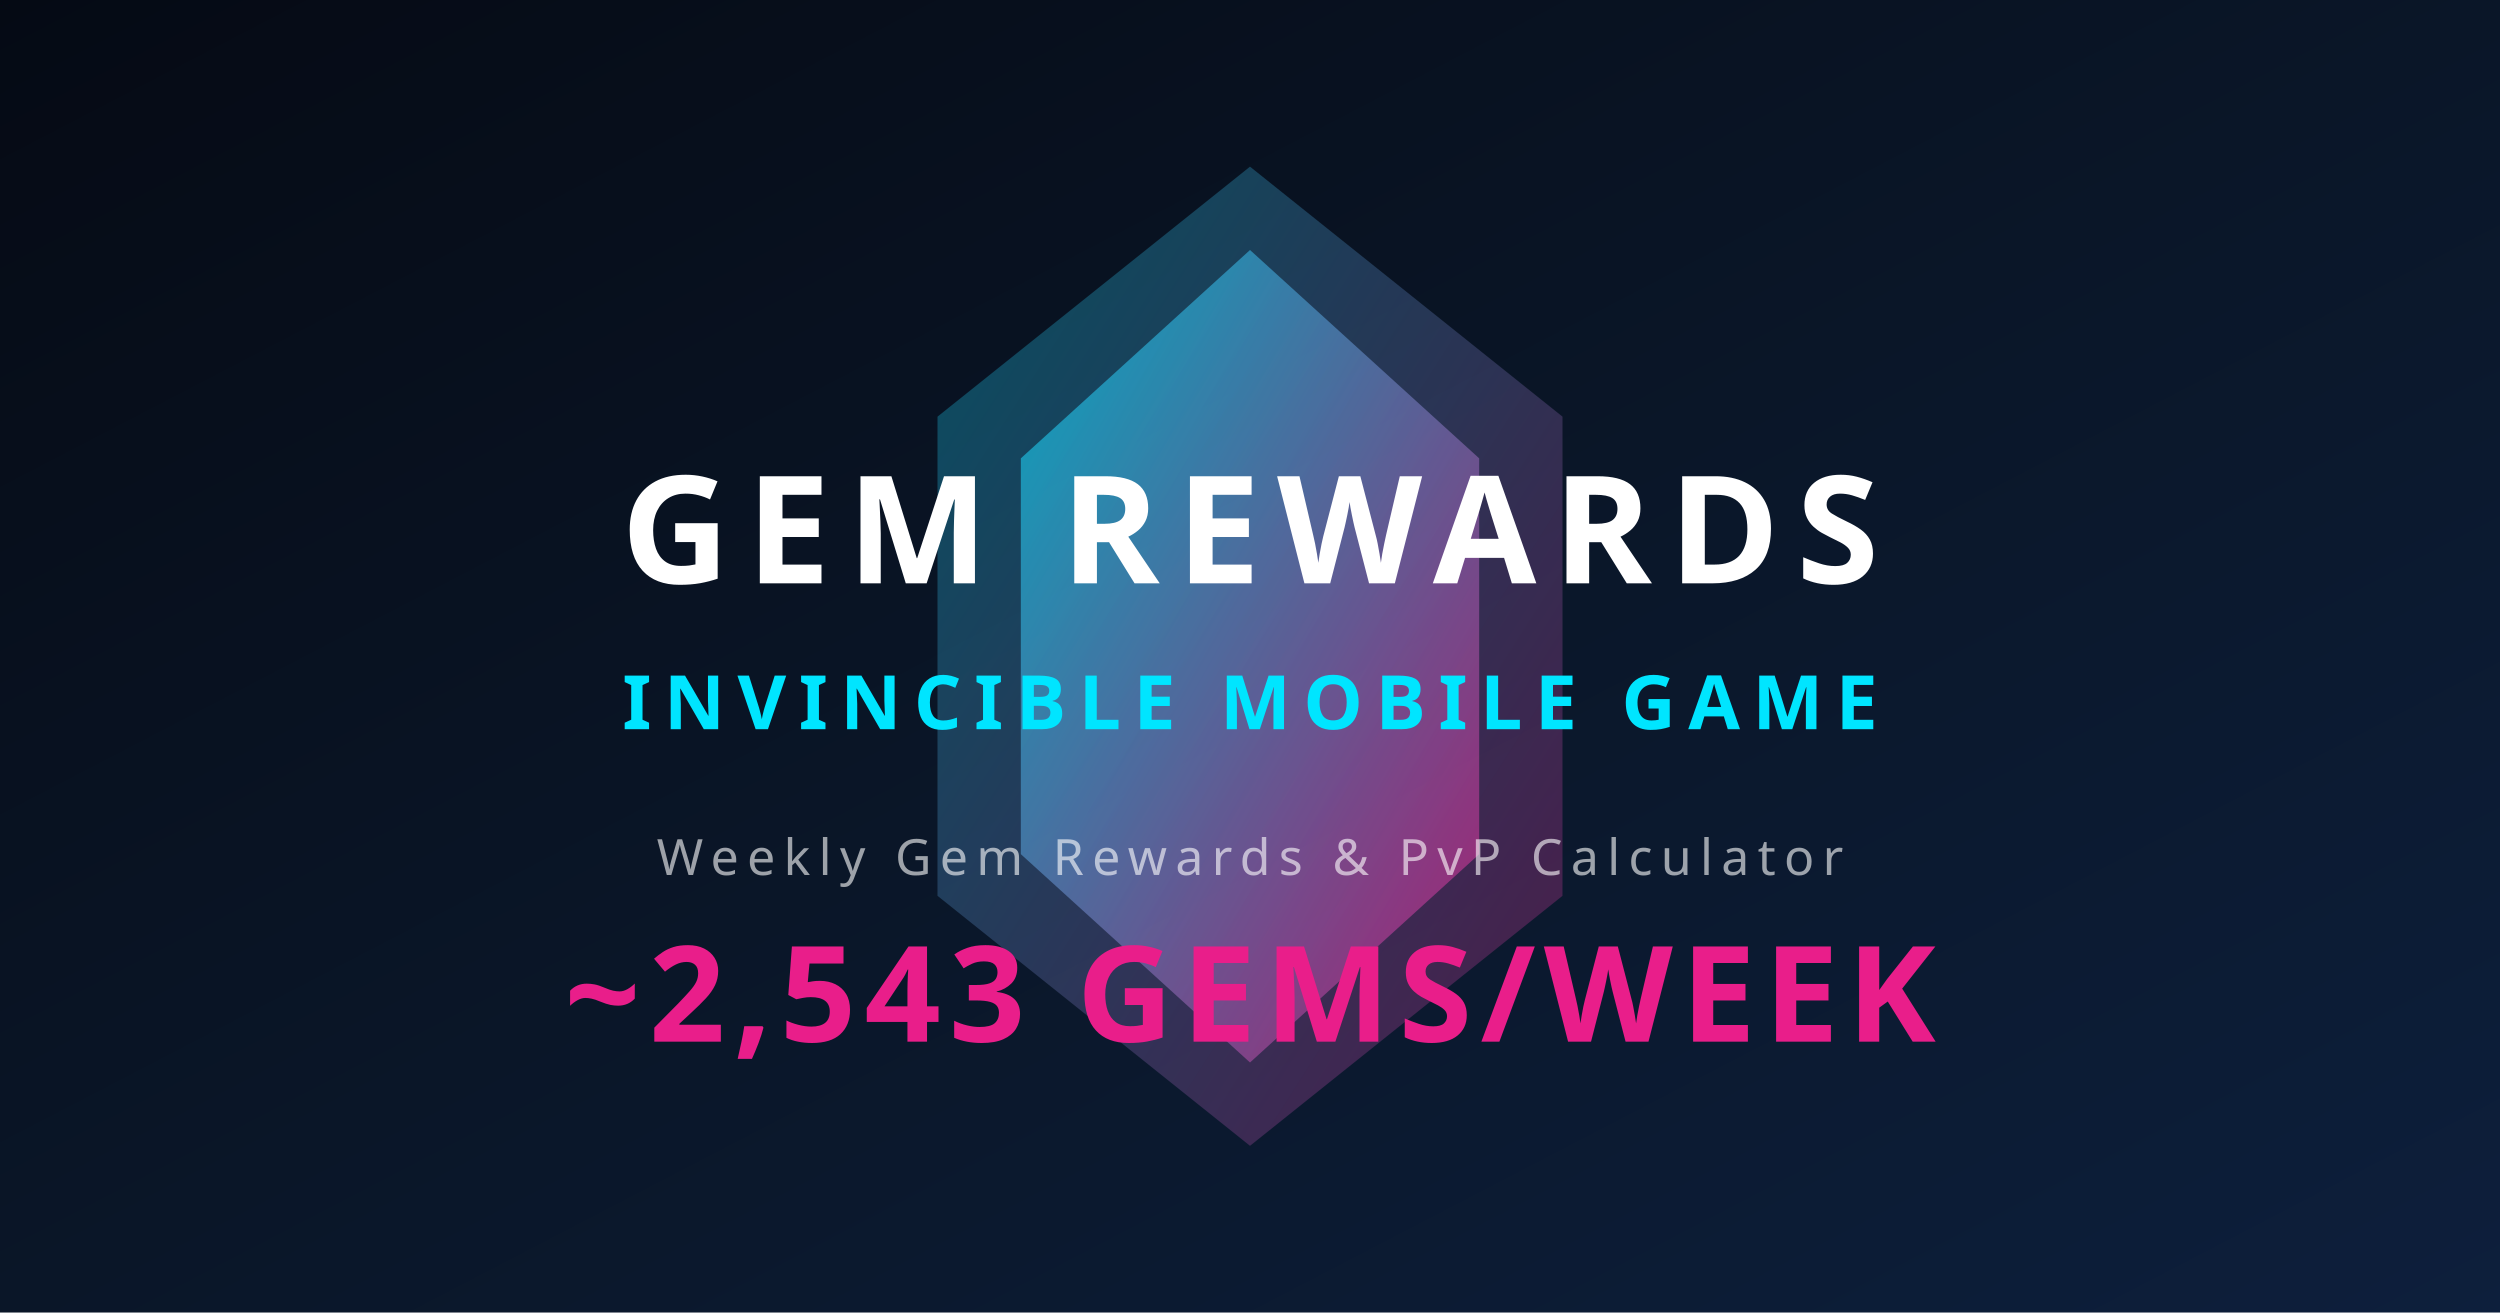
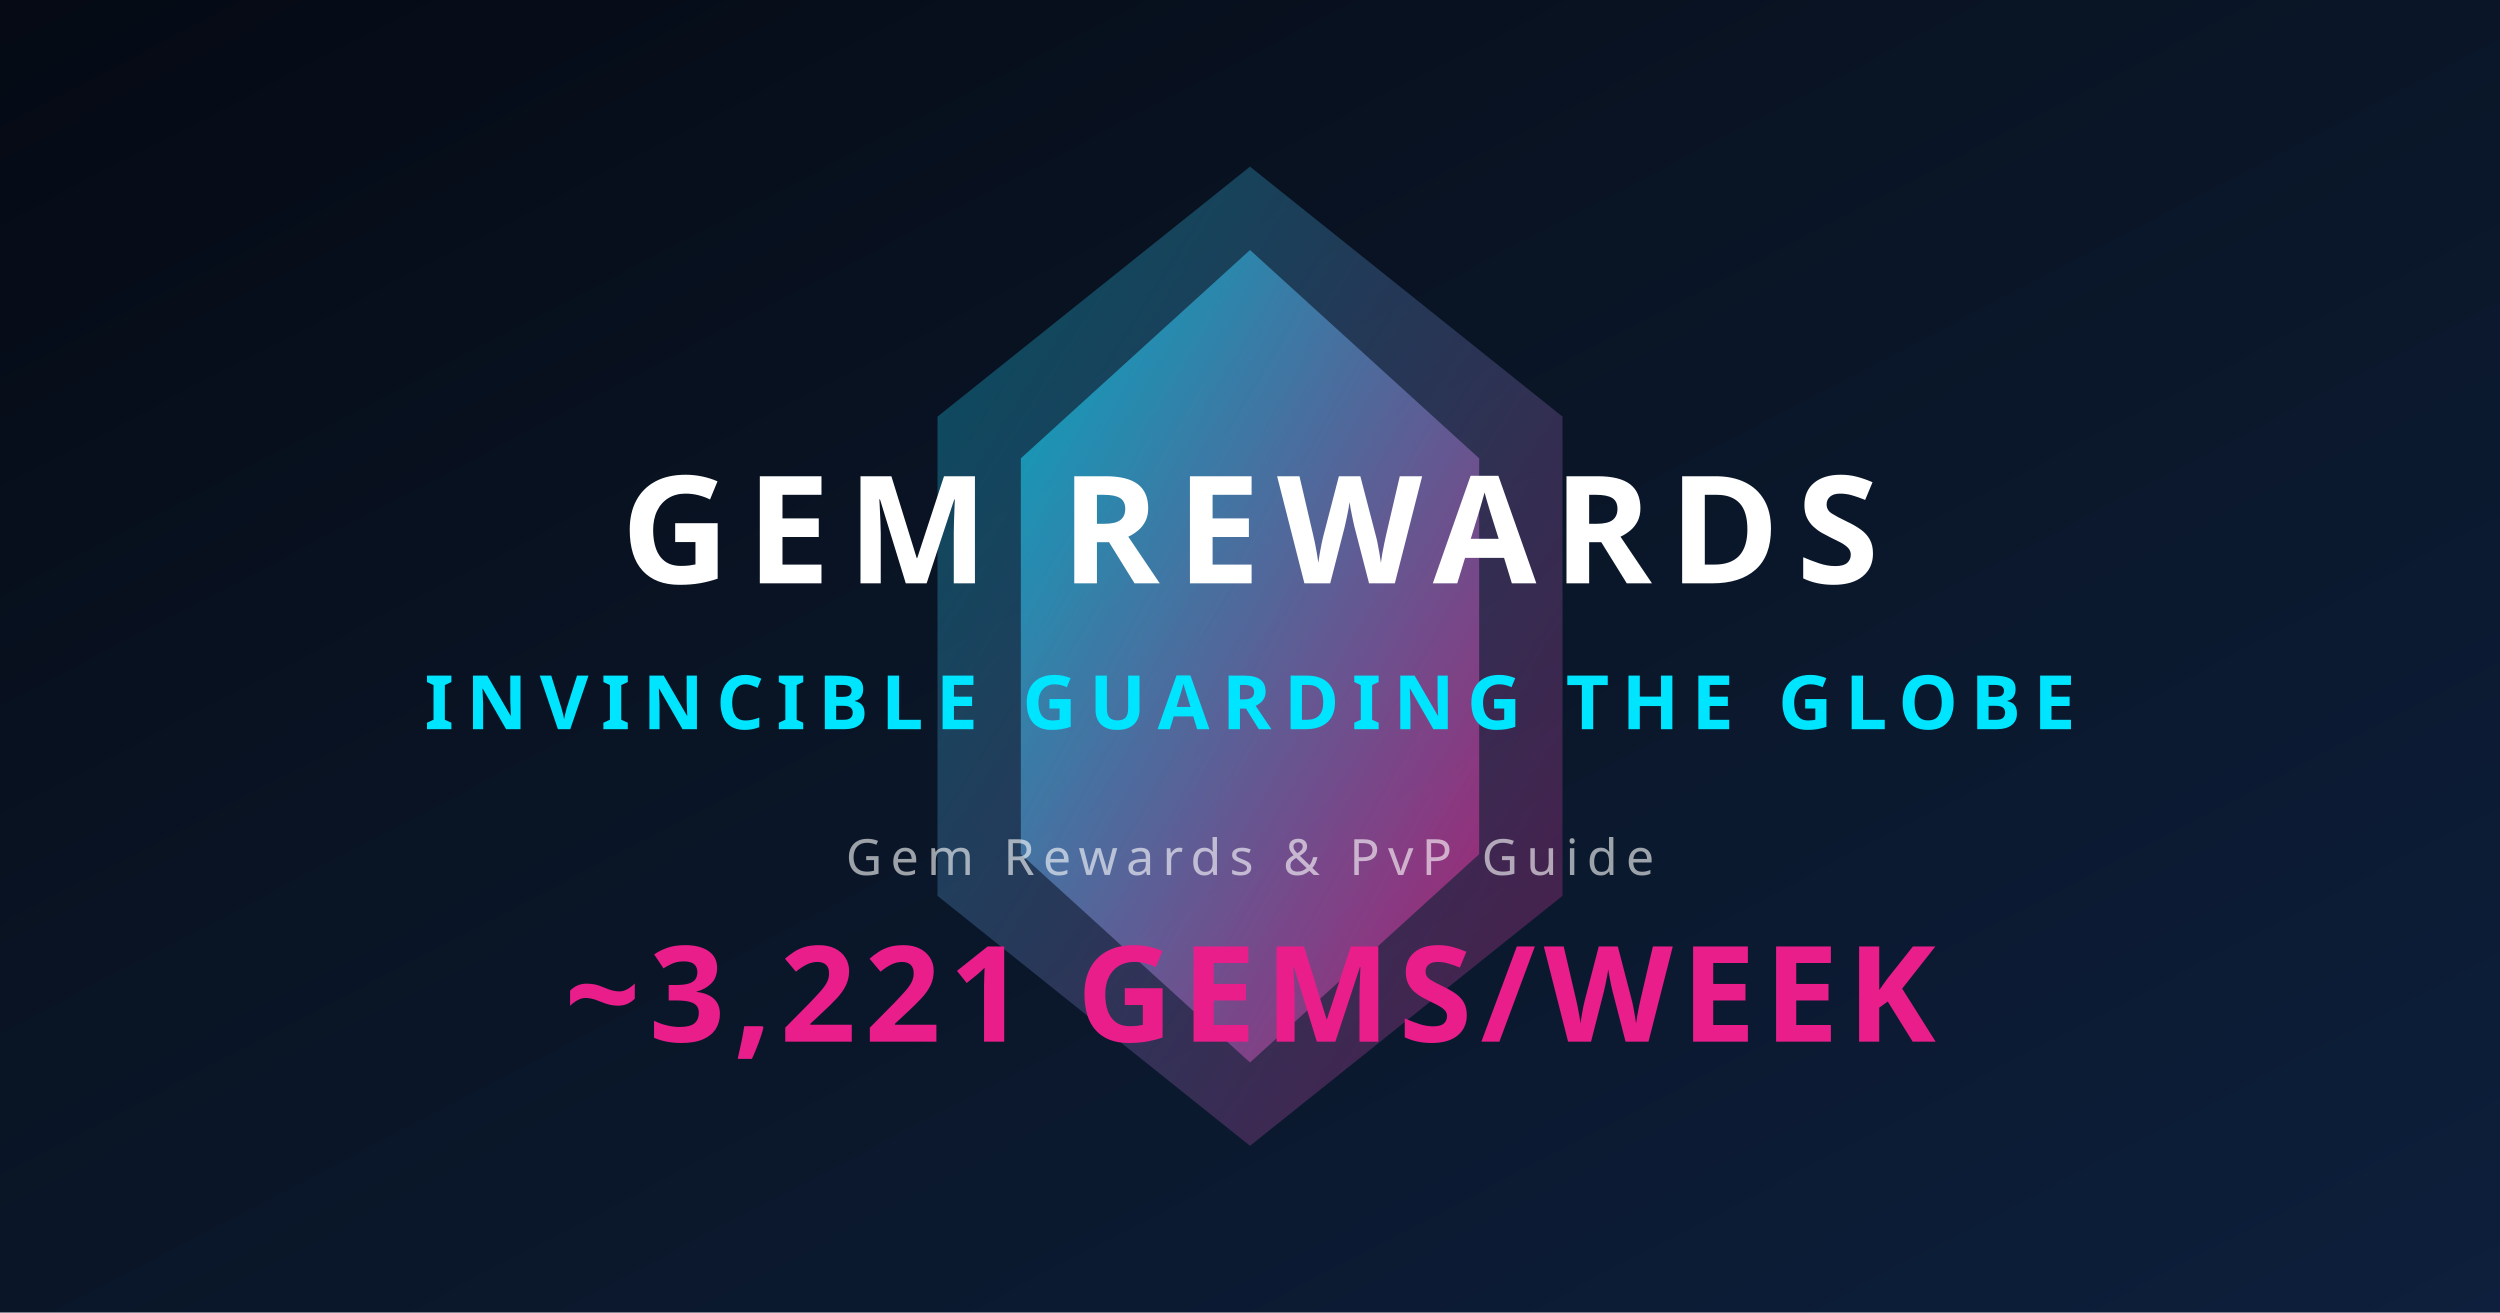
<svg xmlns="http://www.w3.org/2000/svg" viewBox="0 0 1200 630" width="1200" height="630">
  <defs>
    <linearGradient id="bg" x1="0%" y1="0%" x2="100%" y2="100%">
      <stop offset="0%" stop-color="#050a14" />
      <stop offset="50%" stop-color="#0a1628" />
      <stop offset="100%" stop-color="#0d1f3c" />
    </linearGradient>
    <linearGradient id="gem" x1="0%" y1="0%" x2="100%" y2="100%">
      <stop offset="0%" stop-color="#00e5ff" />
      <stop offset="100%" stop-color="#e91e8a" />
    </linearGradient>
  </defs>
  <rect width="1200" height="630" fill="url(#bg)" />
  <polygon points="600,80 750,200 750,430 600,550 450,430 450,200" fill="url(#gem)" opacity="0.3" />
  <polygon points="600,120 710,220 710,410 600,510 490,410 490,220" fill="url(#gem)" opacity="0.6" />
  <text x="600" y="280" text-anchor="middle" font-family="Orbitron, sans-serif" font-weight="900" font-size="72" fill="#ffffff" letter-spacing="8">GEM REWARDS</text>
-   <text x="600" y="350" text-anchor="middle" font-family="Rajdhani, sans-serif" font-weight="700" font-size="36" fill="#00e5ff" letter-spacing="6">INVINCIBLE MOBILE GAME</text>
-   <text x="600" y="420" text-anchor="middle" font-family="Rajdhani, sans-serif" font-weight="400" font-size="24" fill="rgba(255,255,255,0.6)" letter-spacing="4">Weekly Gem Rewards &amp; PvP Calculator</text>
-   <text x="600" y="500" text-anchor="middle" font-family="Rajdhani, sans-serif" font-weight="600" font-size="64" fill="#e91e8a" letter-spacing="4">~2,543 GEMS/WEEK</text>
+   <text x="600" y="350" text-anchor="middle" font-family="Rajdhani, sans-serif" font-weight="700" font-size="36" fill="#00e5ff" letter-spacing="6">INVINCIBLE GUARDING THE GLOBE</text>
+   <text x="600" y="420" text-anchor="middle" font-family="Rajdhani, sans-serif" font-weight="400" font-size="24" fill="rgba(255,255,255,0.6)" letter-spacing="4">Gem Rewards &amp; PvP Guide</text>
+   <text x="600" y="500" text-anchor="middle" font-family="Rajdhani, sans-serif" font-weight="600" font-size="64" fill="#e91e8a" letter-spacing="4">~3,221 GEMS/WEEK</text>
</svg>
